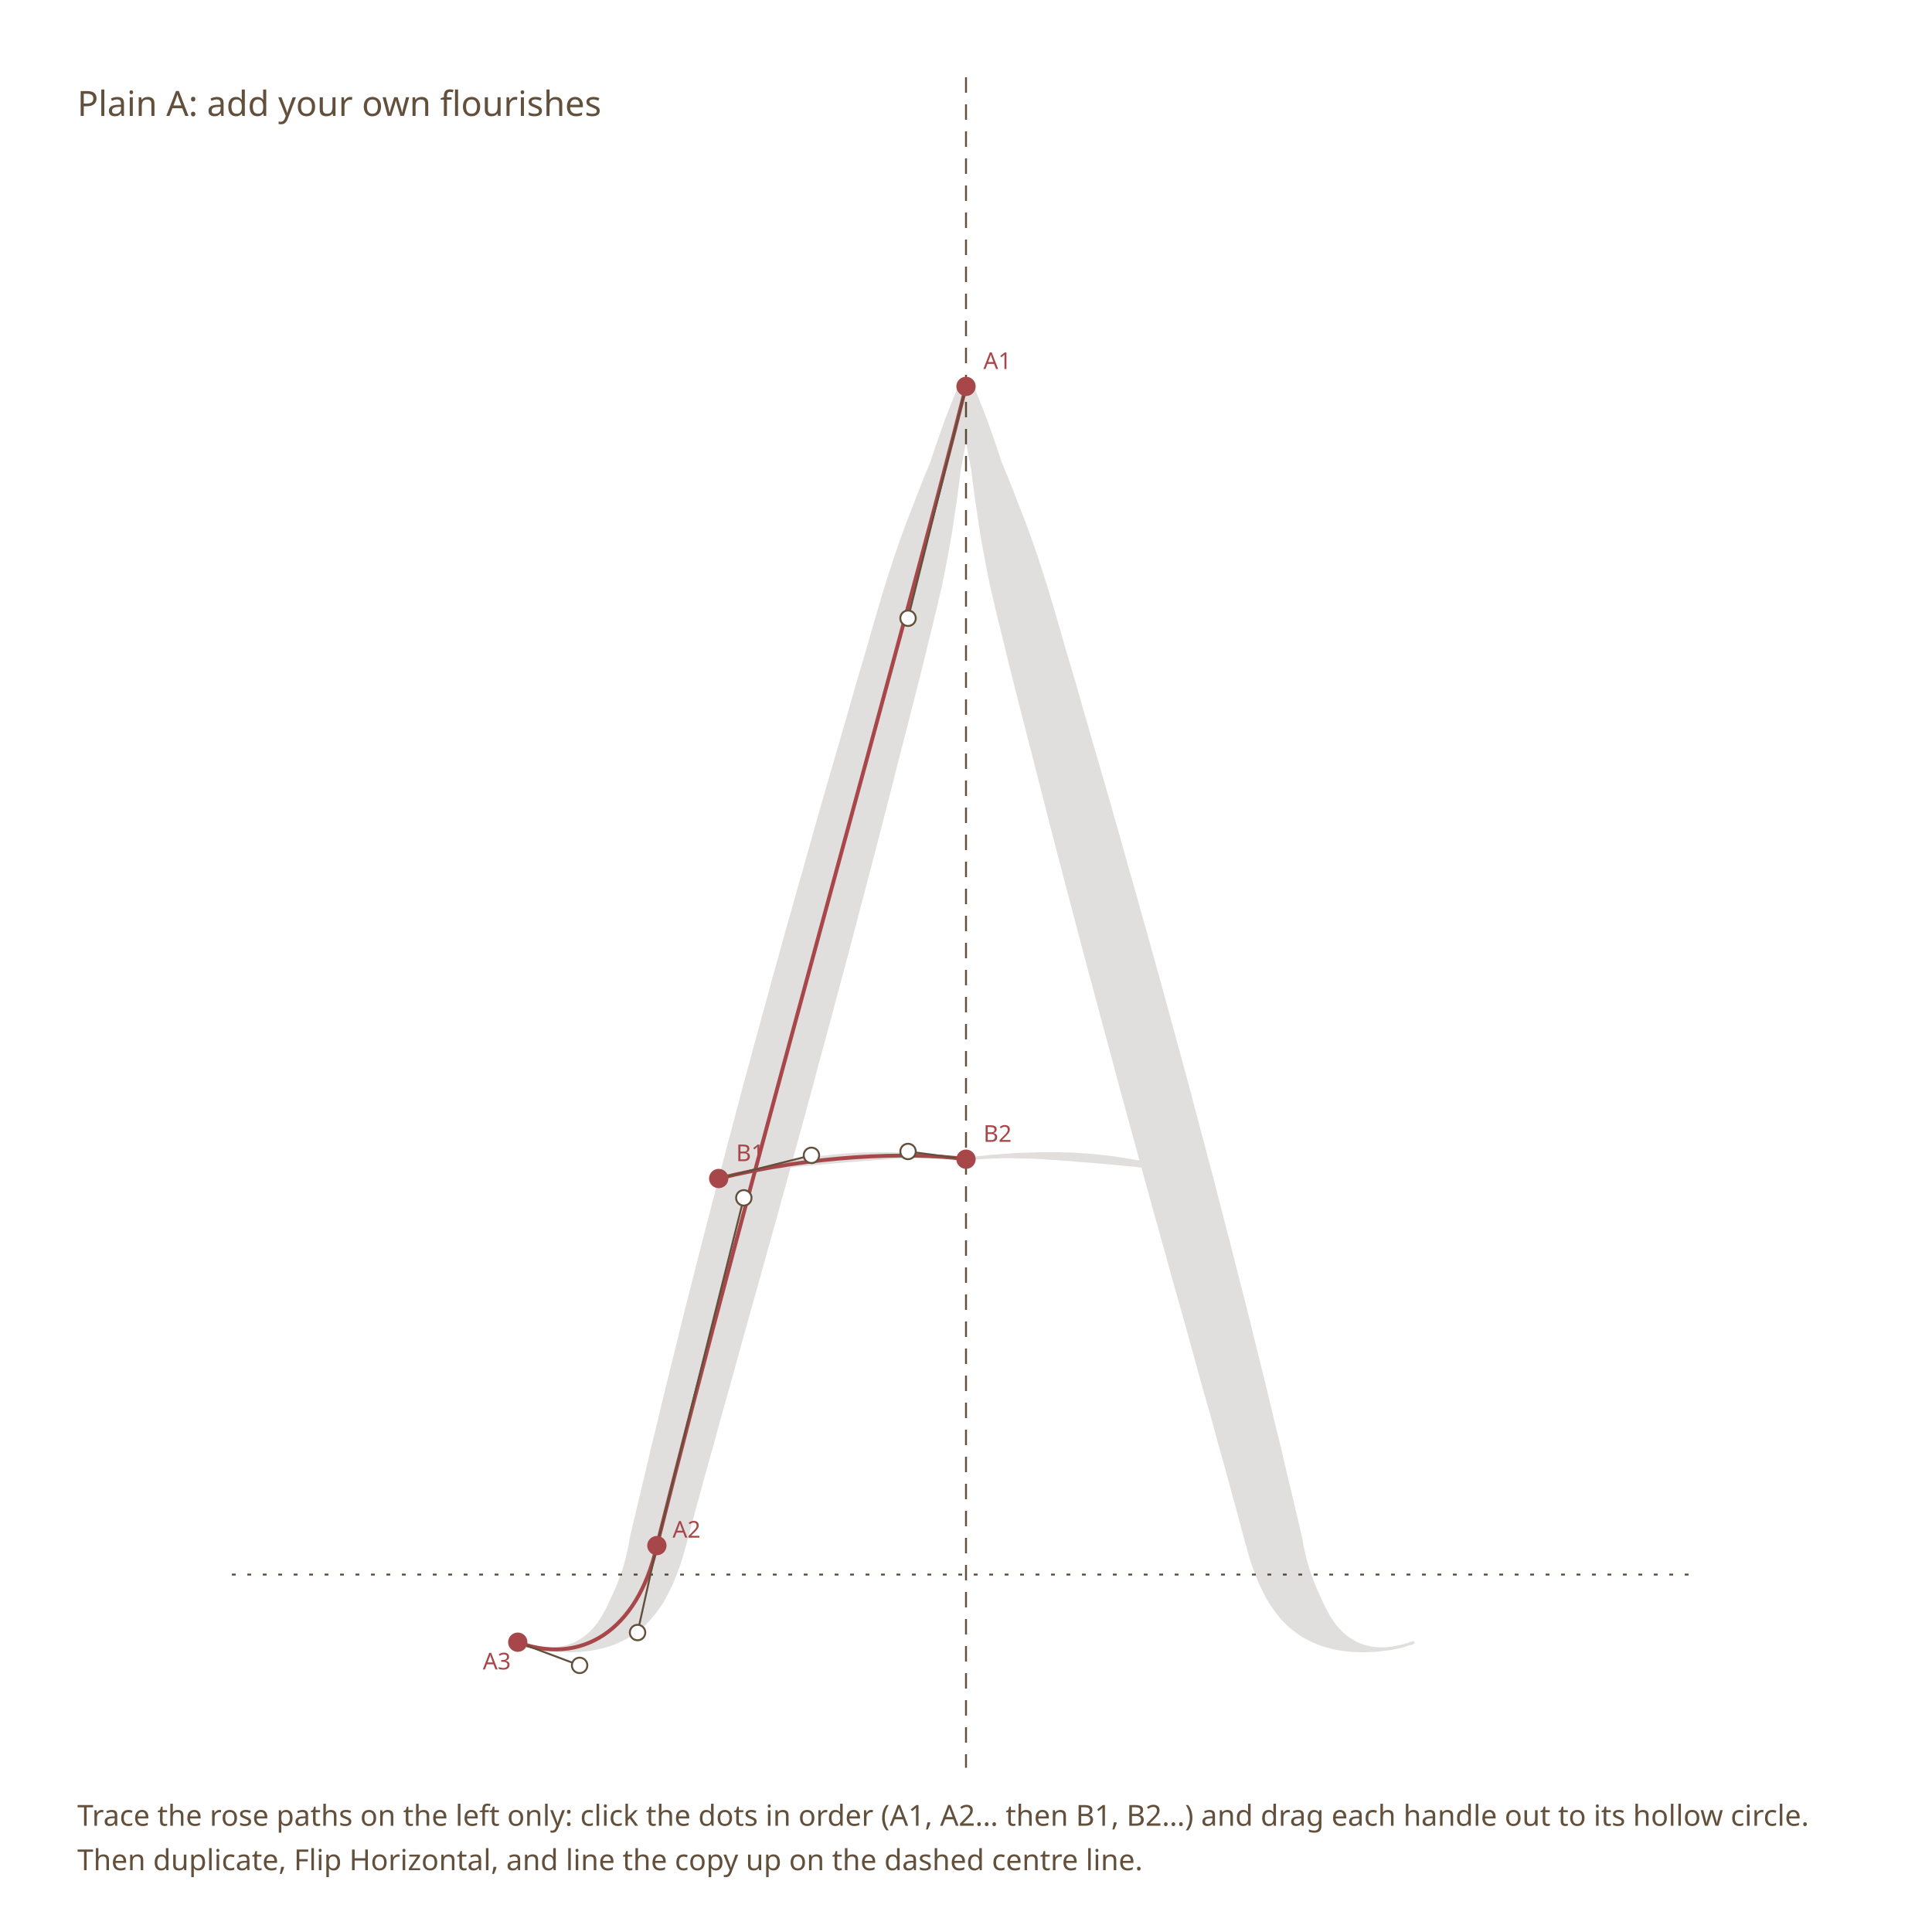
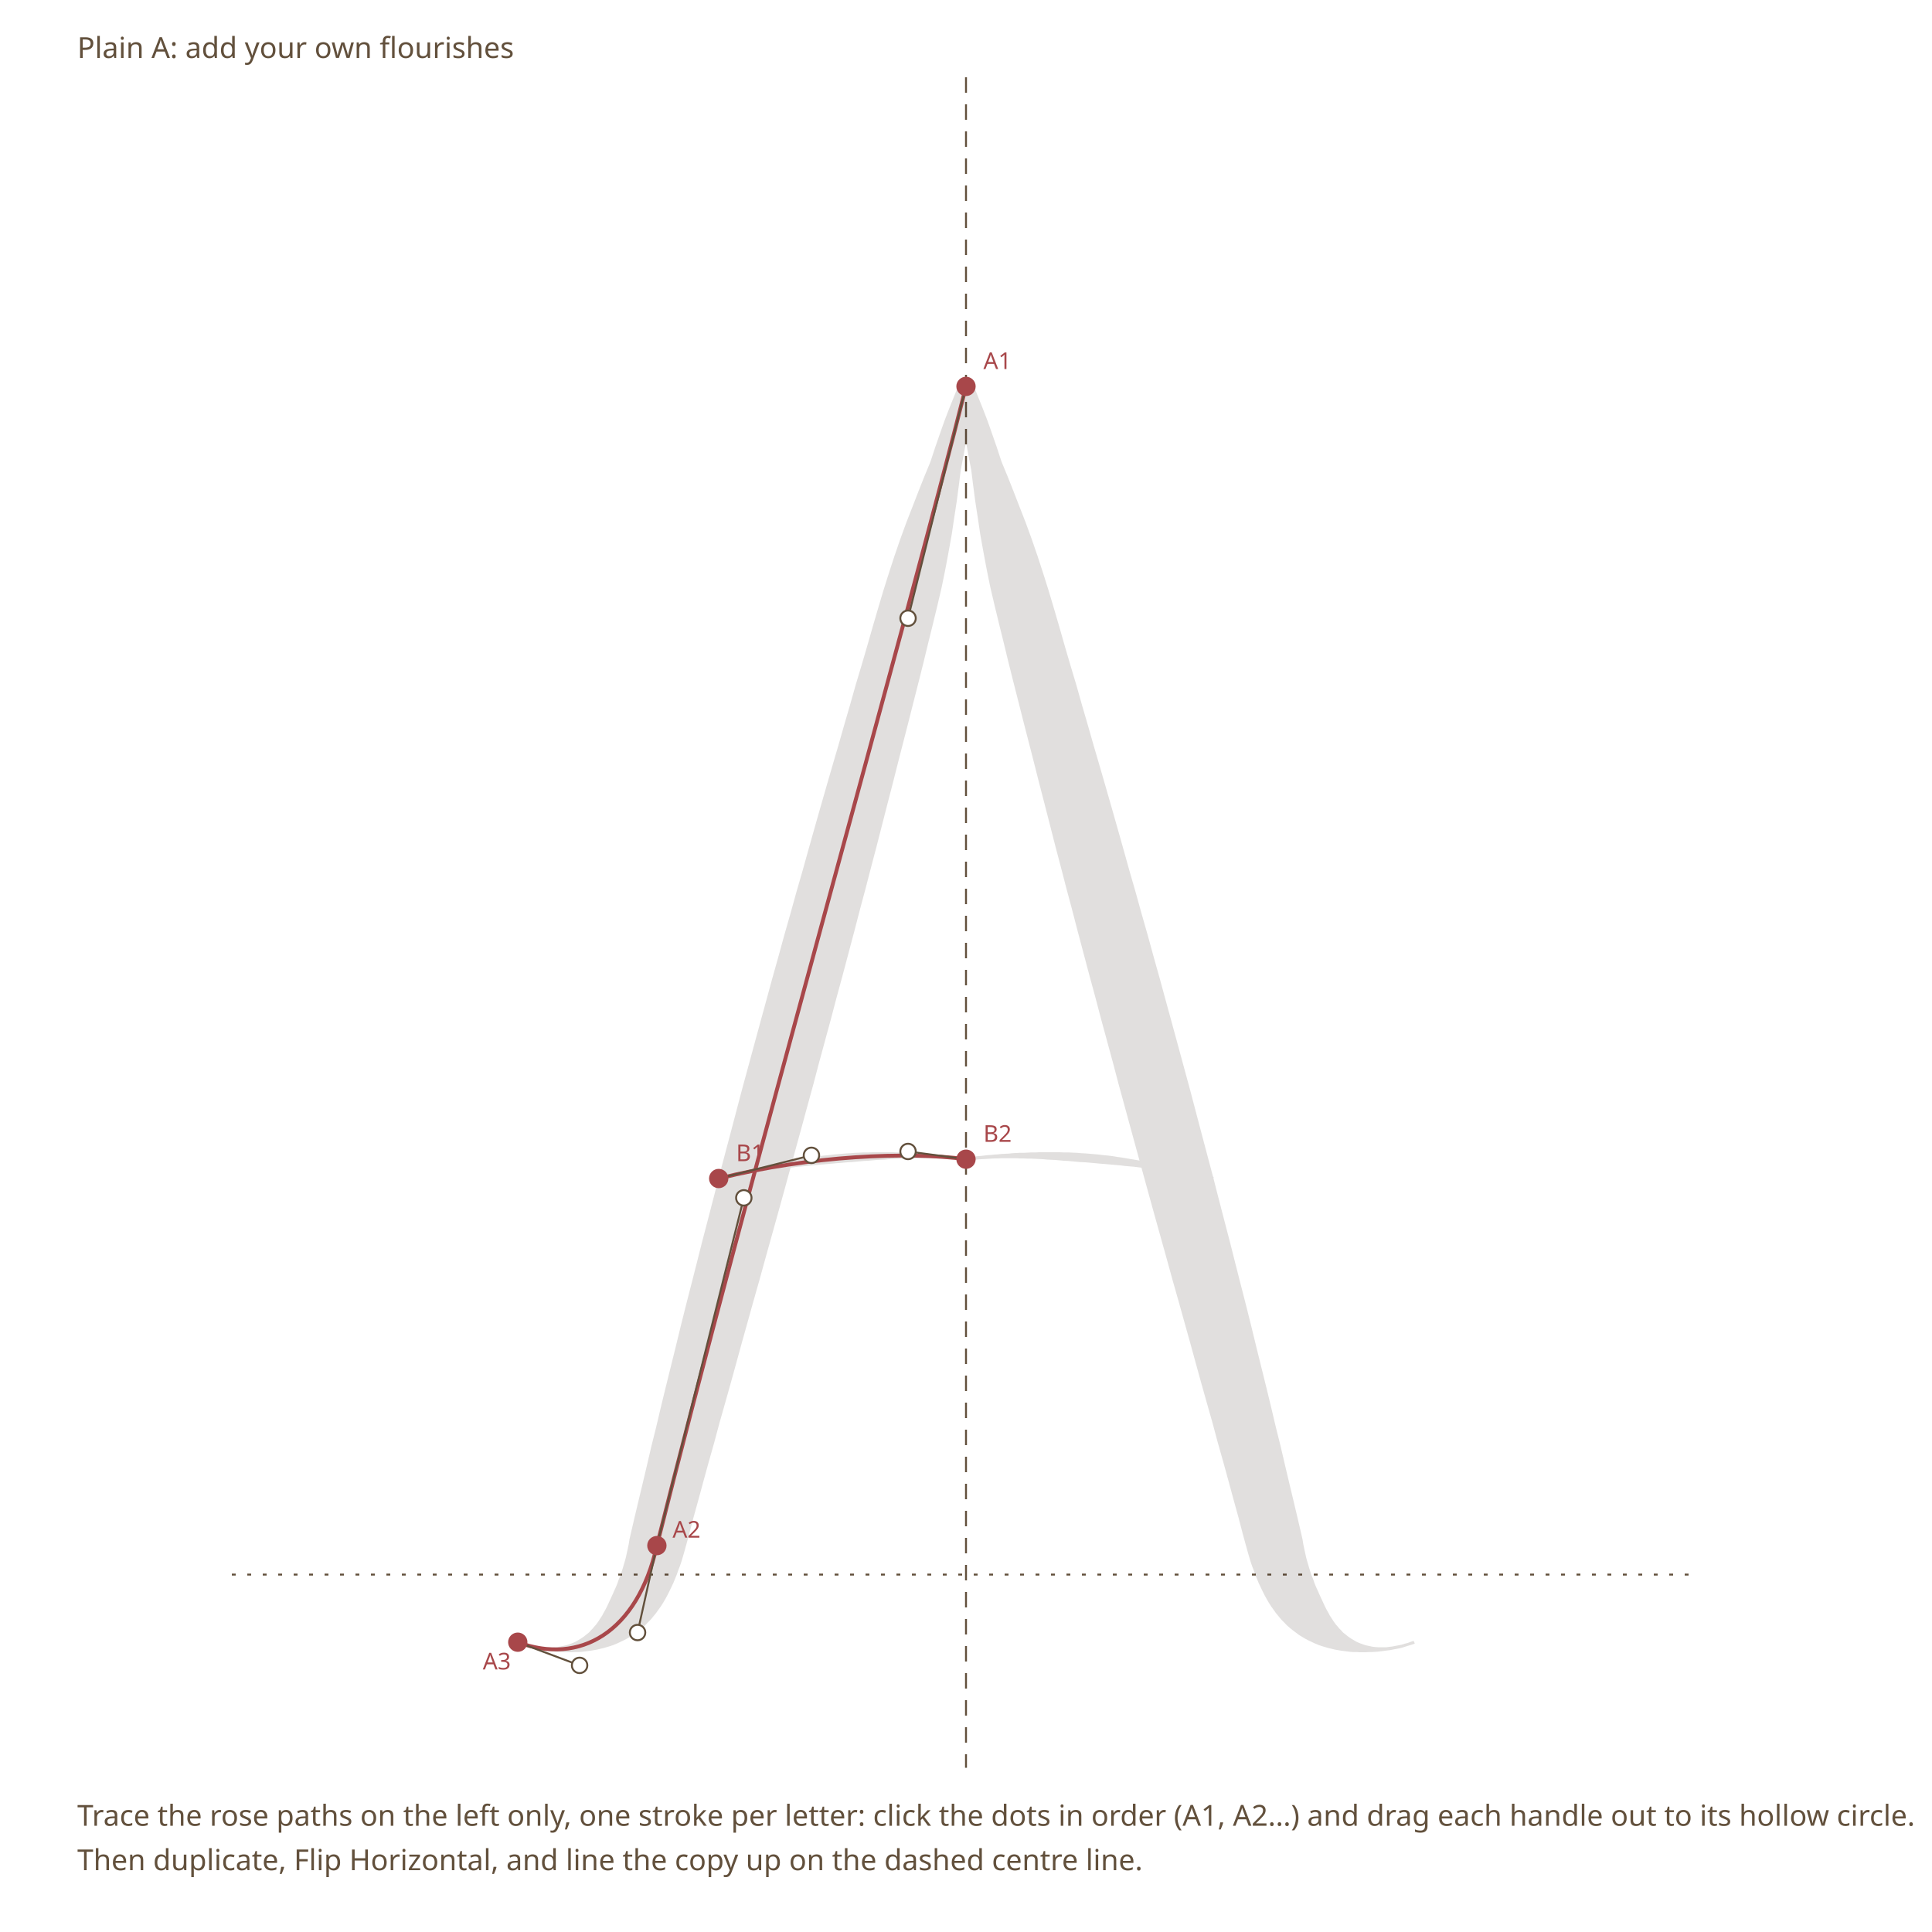
<svg xmlns="http://www.w3.org/2000/svg" viewBox="0 0 1000 1000" width="1000" height="1000">
  <rect id="paper" width="1000" height="1000" fill="#fff" />
  <g id="guides">
    <line x1="500" y1="40" x2="500" y2="915" stroke="#62503C" stroke-width="1" stroke-dasharray="8 6" />
    <line x1="120" y1="815" x2="880" y2="815" stroke="#62503C" stroke-width="1" stroke-dasharray="2 6" />
-     <text x="40" y="60" font-family="'Avenir Next', sans-serif" font-size="18" fill="#62503C">Plain A: add your own flourishes</text>
+     <text x="40" y="30" font-family="'Avenir Next', sans-serif" font-size="15" fill="#62503C">Plain A: add your own flourishes</text>
    <text font-family="'Avenir Next', sans-serif" font-size="15" fill="#62503C">
-       <tspan x="40" y="945">Trace the rose paths on the left only: click the dots in order (A1, A2… then B1, B2…) and drag each handle out to its hollow circle.</tspan>
+       <tspan x="40" y="945">Trace the rose paths on the left only, one stroke per letter: click the dots in order (A1, A2…) and drag each handle out to its hollow circle.</tspan>
      <tspan x="40" y="968">Then duplicate, Flip Horizontal, and line the copy up on the dashed centre line.</tspan>
    </text>
  </g>
  <g id="shape" fill="#25190F" opacity="0.14">
    <path d="M496.3 199.1 L493.9 205.0 L491.4 211.2 L488.9 217.7 L486.5 224.5 L484.0 231.7 L481.6 239.0 L478.5 246.5 L475.4 254.3 L472.3 262.3 L469.1 270.5 L466.0 279.0 L463.0 287.7 L460.1 296.6 L457.2 305.8 L454.4 315.2 L451.6 324.8 L448.8 334.6 L445.9 344.5 L442.9 354.5 L440.0 364.8 L437.0 375.1 L434.0 385.6 L430.9 396.2 L427.8 406.9 L424.7 417.7 L421.6 428.6 L418.5 439.6 L415.4 450.7 L412.2 461.8 L409.1 473.0 L405.9 484.2 L402.8 495.5 L399.6 506.9 L396.5 518.3 L393.4 529.6 L390.3 541.0 L387.2 552.4 L384.1 563.8 L381.1 575.2 L378.1 586.6 L375.1 597.9 L372.1 609.2 L369.2 620.5 L366.3 631.7 L363.4 642.8 L360.6 653.9 L357.8 664.9 L355.0 675.8 L352.3 686.6 L349.7 697.3 L347.1 707.8 L344.5 718.3 L342.0 728.6 L339.6 738.8 L337.1 748.8 L334.8 758.7 L332.5 768.4 L330.2 778.0 L328.0 787.3 L325.8 796.8 L325.5 798.8 L325.1 800.8 L324.7 802.7 L324.3 804.5 L323.9 806.3 L323.4 808.1 L322.9 809.8 L322.4 811.5 L321.9 813.1 L321.4 814.7 L320.8 816.2 L320.2 817.7 L319.7 819.2 L319.1 820.7 L318.5 822.1 L317.9 823.4 L317.3 824.8 L316.7 826.1 L316.1 827.4 L315.5 828.7 L314.9 830.0 L314.3 831.3 L313.7 832.5 L313.0 833.8 L312.3 835.0 L311.7 836.2 L310.9 837.4 L310.2 838.5 L309.4 839.7 L308.6 840.8 L307.7 841.8 L306.8 842.9 L305.8 843.9 L304.9 844.9 L303.8 845.8 L302.7 846.7 L301.6 847.5 L300.4 848.3 L299.2 849.0 L298.0 849.7 L296.7 850.3 L295.4 850.8 L294.0 851.3 L292.6 851.7 L291.2 852.0 L289.8 852.3 L288.3 852.5 L286.8 852.6 L285.3 852.6 L283.8 852.6 L282.3 852.6 L280.8 852.4 L279.2 852.2 L277.7 851.9 L276.1 851.6 L274.6 851.3 L273.0 850.8 L271.4 850.4 L269.8 849.8 L268.3 849.3 L267.7 850.7 L269.3 851.3 L271.0 851.8 L272.6 852.3 L274.2 852.8 L275.8 853.2 L277.4 853.5 L279.0 853.8 L280.5 854.1 L282.1 854.3 L283.7 854.5 L285.2 854.7 L286.8 854.9 L288.4 855.0 L289.9 855.1 L291.5 855.1 L293.0 855.2 L294.6 855.2 L296.2 855.2 L297.8 855.1 L299.3 855.1 L301.0 855.0 L302.6 854.8 L304.2 854.6 L305.8 854.4 L307.5 854.1 L309.2 853.8 L310.8 853.4 L312.5 853.0 L314.2 852.5 L315.9 852.0 L317.6 851.4 L319.3 850.7 L321.0 849.9 L322.7 849.1 L324.4 848.2 L326.1 847.2 L327.7 846.2 L329.3 845.0 L330.9 843.8 L332.5 842.5 L334.0 841.2 L335.4 839.7 L336.9 838.2 L338.2 836.6 L339.6 834.9 L340.8 833.2 L342.1 831.4 L343.3 829.5 L344.4 827.6 L345.5 825.6 L346.5 823.6 L347.5 821.5 L348.5 819.4 L349.4 817.2 L350.3 815.0 L351.1 812.7 L352.0 810.4 L352.8 808.0 L353.5 805.6 L354.2 803.2 L356.6 794.5 L359.0 785.3 L361.6 775.9 L364.2 766.3 L366.9 756.5 L369.7 746.6 L372.4 736.5 L375.3 726.3 L378.2 716.0 L381.1 705.5 L384.0 694.9 L387.0 684.2 L390.0 673.4 L393.1 662.5 L396.1 651.6 L399.2 640.5 L402.3 629.4 L405.4 618.2 L408.5 606.9 L411.6 595.6 L414.7 584.3 L417.8 572.9 L420.9 561.6 L423.9 550.2 L427.0 538.8 L430.1 527.4 L433.1 516.0 L436.2 504.6 L439.2 493.3 L442.2 482.0 L445.1 470.8 L448.1 459.6 L451.0 448.4 L453.9 437.4 L456.7 426.4 L459.5 415.5 L462.3 404.7 L465.0 394.0 L467.7 383.5 L470.4 373.0 L473.0 362.7 L475.6 352.5 L478.1 342.5 L480.5 332.6 L482.9 322.9 L485.2 313.4 L487.4 304.0 L489.3 294.7 L491.0 285.6 L492.6 276.7 L493.9 268.0 L495.2 259.5 L496.3 251.2 L497.3 243.2 L498.8 235.5 L500.1 228.1 L501.3 220.9 L502.2 214.0 L503.0 207.3 L503.7 200.9 Z" />
    <path d="M503.7 199.1 L506.1 205.0 L508.6 211.2 L511.1 217.7 L513.5 224.5 L516.0 231.7 L518.4 239.0 L521.5 246.5 L524.6 254.3 L527.7 262.3 L530.9 270.5 L534.0 279.0 L537.0 287.7 L539.9 296.6 L542.8 305.8 L545.6 315.2 L548.4 324.8 L551.2 334.6 L554.1 344.5 L557.1 354.5 L560.0 364.8 L563.0 375.1 L566.0 385.6 L569.1 396.2 L572.2 406.9 L575.3 417.7 L578.4 428.6 L581.5 439.6 L584.6 450.7 L587.8 461.8 L590.9 473.0 L594.1 484.2 L597.2 495.5 L600.4 506.9 L603.5 518.3 L606.6 529.6 L609.7 541.0 L612.8 552.4 L615.9 563.8 L618.9 575.2 L621.9 586.6 L624.9 597.9 L627.9 609.2 L630.8 620.5 L633.7 631.7 L636.6 642.8 L639.4 653.9 L642.2 664.9 L645.0 675.8 L647.7 686.6 L650.3 697.3 L652.9 707.8 L655.5 718.3 L658.0 728.6 L660.4 738.8 L662.9 748.8 L665.2 758.7 L667.5 768.4 L669.8 778.0 L672.0 787.3 L674.2 796.8 L674.5 798.8 L674.9 800.8 L675.3 802.7 L675.7 804.5 L676.1 806.3 L676.6 808.1 L677.1 809.8 L677.6 811.5 L678.1 813.1 L678.6 814.7 L679.2 816.2 L679.8 817.7 L680.3 819.2 L680.9 820.7 L681.5 822.1 L682.1 823.4 L682.7 824.8 L683.3 826.1 L683.9 827.4 L684.5 828.7 L685.1 830.0 L685.7 831.3 L686.3 832.5 L687.0 833.8 L687.7 835.0 L688.3 836.2 L689.1 837.4 L689.8 838.5 L690.6 839.7 L691.4 840.8 L692.3 841.8 L693.2 842.9 L694.2 843.9 L695.1 844.9 L696.2 845.8 L697.3 846.7 L698.4 847.5 L699.6 848.3 L700.8 849.0 L702.0 849.7 L703.3 850.3 L704.6 850.8 L706.0 851.3 L707.4 851.7 L708.8 852.0 L710.2 852.3 L711.7 852.5 L713.2 852.6 L714.7 852.6 L716.2 852.6 L717.7 852.6 L719.2 852.4 L720.8 852.2 L722.3 851.9 L723.9 851.6 L725.4 851.3 L727.0 850.8 L728.6 850.4 L730.2 849.8 L731.7 849.3 L732.3 850.7 L730.7 851.3 L729.0 851.8 L727.4 852.3 L725.8 852.8 L724.2 853.2 L722.6 853.5 L721.0 853.8 L719.5 854.1 L717.9 854.3 L716.3 854.5 L714.8 854.7 L713.2 854.9 L711.6 855.0 L710.1 855.1 L708.5 855.1 L707.0 855.2 L705.4 855.2 L703.8 855.2 L702.2 855.1 L700.7 855.1 L699.0 855.0 L697.4 854.8 L695.8 854.6 L694.2 854.4 L692.5 854.1 L690.8 853.8 L689.2 853.4 L687.5 853.0 L685.8 852.5 L684.1 852.0 L682.4 851.4 L680.7 850.7 L679.0 849.9 L677.3 849.1 L675.6 848.2 L673.9 847.2 L672.3 846.2 L670.7 845.0 L669.1 843.8 L667.5 842.5 L666.0 841.2 L664.6 839.7 L663.1 838.2 L661.8 836.6 L660.4 834.9 L659.2 833.2 L657.9 831.4 L656.7 829.5 L655.6 827.6 L654.5 825.6 L653.5 823.6 L652.5 821.5 L651.5 819.4 L650.6 817.2 L649.7 815.0 L648.9 812.7 L648.0 810.4 L647.2 808.0 L646.5 805.6 L645.8 803.2 L643.4 794.5 L641.0 785.3 L638.4 775.9 L635.8 766.3 L633.1 756.5 L630.3 746.6 L627.6 736.5 L624.7 726.3 L621.8 716.0 L618.9 705.5 L616.0 694.9 L613.0 684.2 L610.0 673.4 L606.9 662.5 L603.9 651.6 L600.8 640.5 L597.7 629.4 L594.6 618.2 L591.5 606.9 L588.4 595.6 L585.3 584.3 L582.2 572.9 L579.1 561.6 L576.1 550.2 L573.0 538.8 L569.9 527.4 L566.9 516.0 L563.8 504.6 L560.8 493.3 L557.8 482.0 L554.9 470.8 L551.9 459.6 L549.0 448.4 L546.1 437.4 L543.3 426.4 L540.5 415.5 L537.7 404.7 L535.0 394.0 L532.3 383.5 L529.6 373.0 L527.0 362.7 L524.4 352.5 L521.9 342.5 L519.5 332.6 L517.1 322.9 L514.8 313.4 L512.6 304.0 L510.7 294.7 L509.0 285.6 L507.4 276.7 L506.1 268.0 L504.8 259.5 L503.7 251.2 L502.7 243.2 L501.2 235.5 L499.9 228.1 L498.7 220.9 L497.8 214.0 L497.0 207.3 L496.3 200.9 Z" />
    <path d="M372.2 610.8 L374.6 610.2 L377.0 609.7 L379.4 609.2 L381.8 608.6 L384.2 608.2 L386.6 607.7 L389.1 607.2 L391.5 606.8 L393.9 606.4 L396.3 606.1 L398.7 605.7 L401.1 605.4 L403.5 605.1 L405.9 604.8 L408.3 604.5 L410.7 604.2 L413.0 603.9 L415.4 603.7 L417.8 603.5 L420.1 603.2 L422.4 603.0 L424.8 602.8 L427.1 602.6 L429.4 602.4 L431.7 602.2 L433.9 602.0 L436.2 601.8 L438.5 601.6 L440.7 601.5 L442.9 601.3 L445.1 601.1 L447.3 600.9 L449.5 600.8 L451.6 600.6 L453.8 600.4 L455.9 600.3 L458.0 600.2 L460.1 600.0 L462.1 599.9 L464.2 599.8 L466.2 599.7 L468.2 599.7 L470.2 599.6 L472.1 599.6 L474.1 599.5 L476.0 599.5 L477.9 599.5 L479.7 599.5 L481.6 599.5 L483.4 599.6 L485.2 599.6 L486.9 599.7 L488.6 599.8 L490.3 599.9 L492.0 600.0 L493.7 600.1 L495.3 600.3 L496.8 600.4 L498.4 600.6 L499.9 600.8 L500.1 599.2 L498.6 599.0 L497.0 598.8 L495.4 598.6 L493.8 598.4 L492.2 598.3 L490.5 598.1 L488.8 597.9 L487.1 597.8 L485.3 597.6 L483.5 597.5 L481.7 597.3 L479.8 597.2 L477.9 597.1 L476.0 596.9 L474.1 596.8 L472.2 596.7 L470.2 596.7 L468.2 596.6 L466.2 596.5 L464.1 596.5 L462.1 596.4 L460.0 596.4 L457.9 596.4 L455.7 596.4 L453.6 596.4 L451.4 596.4 L449.2 596.5 L447.0 596.5 L444.8 596.6 L442.6 596.7 L440.3 596.9 L438.1 597.0 L435.8 597.2 L433.5 597.4 L431.2 597.6 L428.9 597.9 L426.6 598.1 L424.3 598.4 L421.9 598.8 L419.6 599.1 L417.2 599.5 L414.9 599.9 L412.5 600.3 L410.2 600.7 L407.8 601.1 L405.4 601.6 L403.0 602.1 L400.6 602.6 L398.2 603.1 L395.8 603.6 L393.4 604.1 L391.0 604.6 L388.6 605.2 L386.2 605.7 L383.8 606.3 L381.4 606.8 L379.0 607.4 L376.6 608.0 L374.2 608.6 L371.8 609.2 Z" />
    <path d="M627.8 610.8 L625.4 610.2 L623.0 609.7 L620.6 609.2 L618.2 608.6 L615.8 608.2 L613.4 607.7 L610.9 607.2 L608.5 606.8 L606.1 606.4 L603.7 606.1 L601.3 605.7 L598.9 605.4 L596.5 605.1 L594.1 604.8 L591.7 604.5 L589.3 604.2 L587.0 603.9 L584.6 603.7 L582.2 603.5 L579.9 603.2 L577.6 603.0 L575.2 602.8 L572.9 602.6 L570.6 602.4 L568.3 602.2 L566.1 602.0 L563.8 601.8 L561.5 601.6 L559.3 601.5 L557.1 601.3 L554.9 601.1 L552.7 600.9 L550.5 600.8 L548.4 600.6 L546.2 600.4 L544.1 600.3 L542.0 600.2 L539.9 600.0 L537.9 599.9 L535.8 599.8 L533.8 599.7 L531.8 599.7 L529.8 599.6 L527.9 599.6 L525.9 599.5 L524.0 599.5 L522.1 599.5 L520.3 599.5 L518.4 599.5 L516.6 599.6 L514.8 599.6 L513.1 599.7 L511.4 599.8 L509.7 599.9 L508.0 600.0 L506.3 600.1 L504.7 600.3 L503.2 600.4 L501.6 600.6 L500.1 600.8 L499.9 599.2 L501.4 599.0 L503.0 598.8 L504.6 598.6 L506.2 598.4 L507.8 598.3 L509.5 598.1 L511.2 597.9 L512.9 597.8 L514.7 597.6 L516.5 597.5 L518.3 597.3 L520.2 597.2 L522.1 597.1 L524.0 596.9 L525.9 596.8 L527.8 596.7 L529.8 596.7 L531.8 596.6 L533.8 596.5 L535.9 596.5 L537.9 596.4 L540.0 596.4 L542.1 596.4 L544.3 596.4 L546.4 596.4 L548.6 596.4 L550.8 596.5 L553.0 596.5 L555.2 596.6 L557.4 596.7 L559.7 596.9 L561.9 597.0 L564.2 597.2 L566.5 597.4 L568.8 597.6 L571.1 597.9 L573.4 598.1 L575.7 598.4 L578.1 598.8 L580.4 599.1 L582.8 599.5 L585.1 599.9 L587.5 600.3 L589.8 600.7 L592.2 601.1 L594.6 601.6 L597.0 602.1 L599.4 602.6 L601.8 603.1 L604.2 603.6 L606.6 604.1 L609.0 604.6 L611.4 605.2 L613.8 605.7 L616.2 606.3 L618.6 606.8 L621.0 607.4 L623.4 608.0 L625.8 608.6 L628.2 609.2 Z" />
  </g>
  <g id="pen-path">
    <g id="stroke-A">
      <path d="M500.0 200.0 C470.0 320.0 385.0 620.0 340.0 800.0 C330.0 845.0 300.0 862.0 268.0 850.0" fill="none" stroke="#A8474A" stroke-width="2" />
      <line x1="500.0" y1="200.0" x2="470.0" y2="320.0" stroke="#62503C" stroke-width="1" />
      <circle cx="470.0" cy="320.0" r="4" fill="#fff" stroke="#62503C" stroke-width="1" />
      <line x1="340.0" y1="800.0" x2="385.0" y2="620.0" stroke="#62503C" stroke-width="1" />
      <circle cx="385.0" cy="620.0" r="4" fill="#fff" stroke="#62503C" stroke-width="1" />
      <line x1="340.0" y1="800.0" x2="330.0" y2="845.0" stroke="#62503C" stroke-width="1" />
      <circle cx="330.0" cy="845.0" r="4" fill="#fff" stroke="#62503C" stroke-width="1" />
      <line x1="268.0" y1="850.0" x2="300.0" y2="862.0" stroke="#62503C" stroke-width="1" />
      <circle cx="300.0" cy="862.0" r="4" fill="#fff" stroke="#62503C" stroke-width="1" />
      <circle cx="500.0" cy="200.0" r="5" fill="#A8474A" />
      <text x="509.0" y="191.0" font-family="'Avenir Next', sans-serif" font-size="12" fill="#A8474A">A1</text>
      <circle cx="340.0" cy="800.0" r="5" fill="#A8474A" />
      <text x="348.1" y="795.9" font-family="'Avenir Next', sans-serif" font-size="12" fill="#A8474A">A2</text>
      <circle cx="268.0" cy="850.0" r="5" fill="#A8474A" />
      <text x="249.9" y="864.1" font-family="'Avenir Next', sans-serif" font-size="12" fill="#A8474A">A3</text>
    </g>
    <g id="stroke-B">
      <path d="M372.0 610.0 C420.0 598.0 470.0 596.0 500.0 600.0" fill="none" stroke="#A8474A" stroke-width="2" />
      <line x1="372.0" y1="610.0" x2="420.0" y2="598.0" stroke="#62503C" stroke-width="1" />
      <circle cx="420.0" cy="598.0" r="4" fill="#fff" stroke="#62503C" stroke-width="1" />
      <line x1="500.0" y1="600.0" x2="470.0" y2="596.0" stroke="#62503C" stroke-width="1" />
      <circle cx="470.0" cy="596.0" r="4" fill="#fff" stroke="#62503C" stroke-width="1" />
      <circle cx="372.0" cy="610.0" r="5" fill="#A8474A" />
      <text x="381.0" y="601.0" font-family="'Avenir Next', sans-serif" font-size="12" fill="#A8474A">B1</text>
      <circle cx="500.0" cy="600.0" r="5" fill="#A8474A" />
      <text x="509.0" y="591.0" font-family="'Avenir Next', sans-serif" font-size="12" fill="#A8474A">B2</text>
    </g>
  </g>
</svg>
